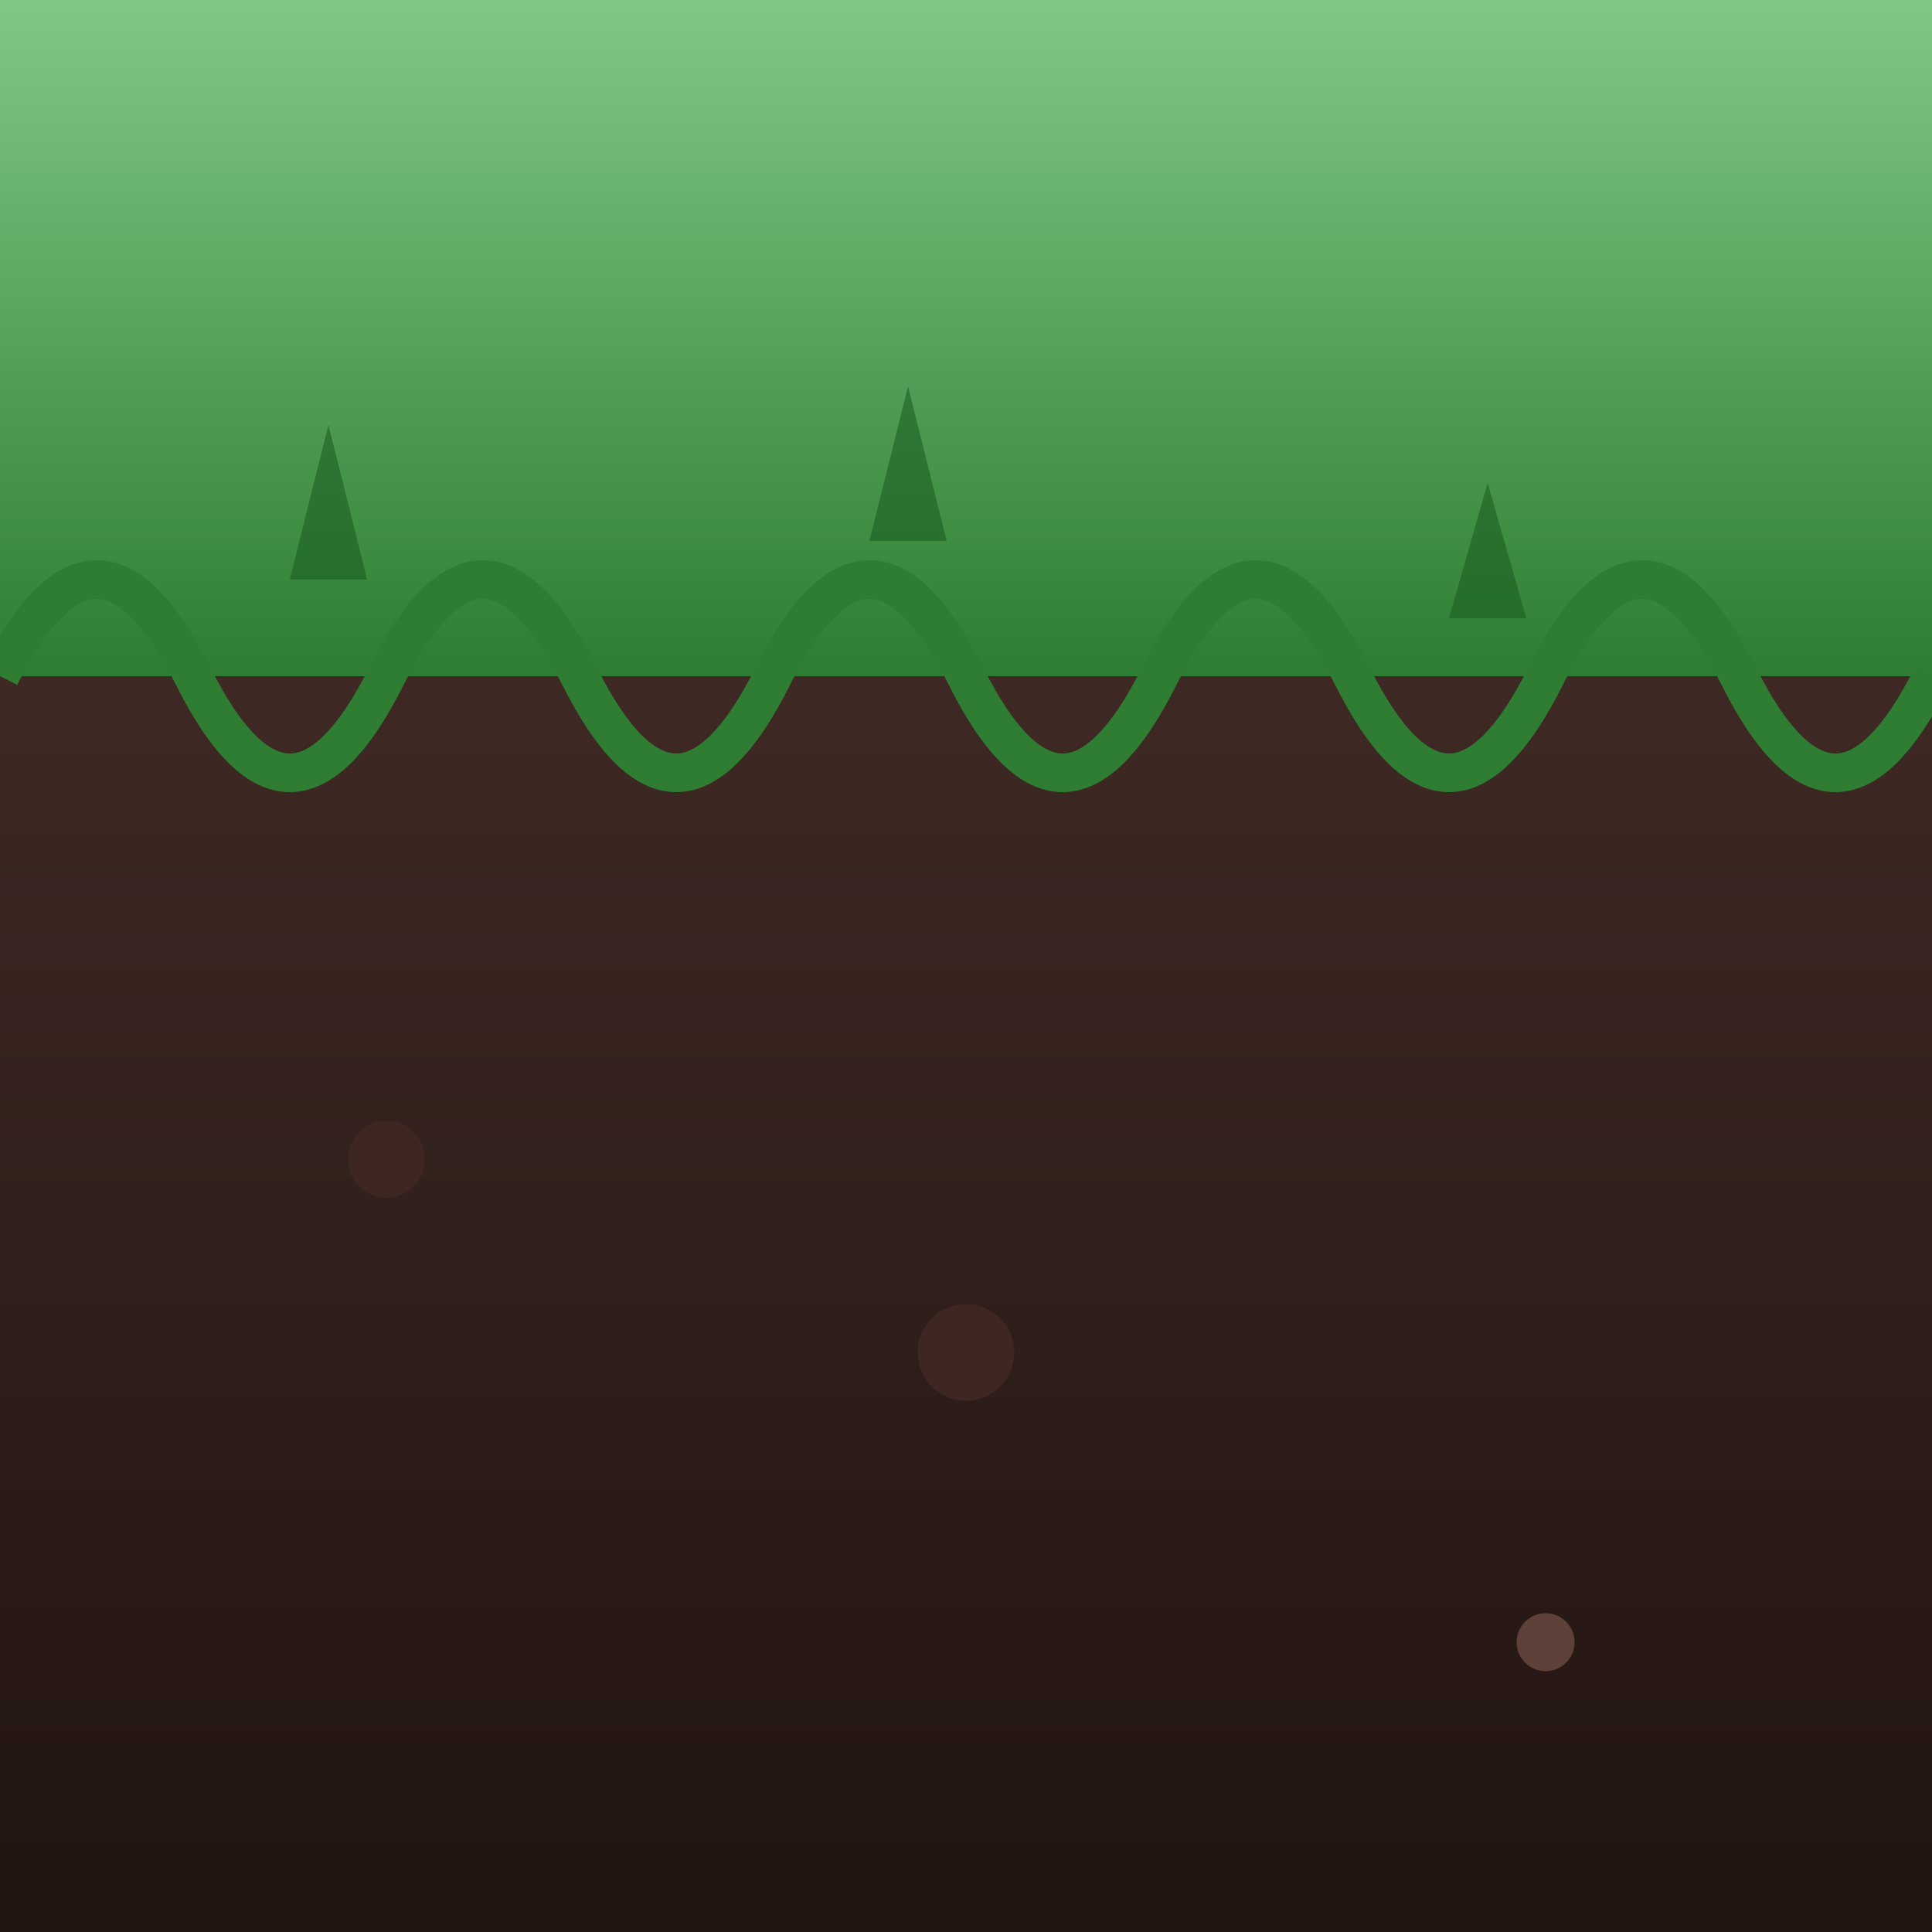
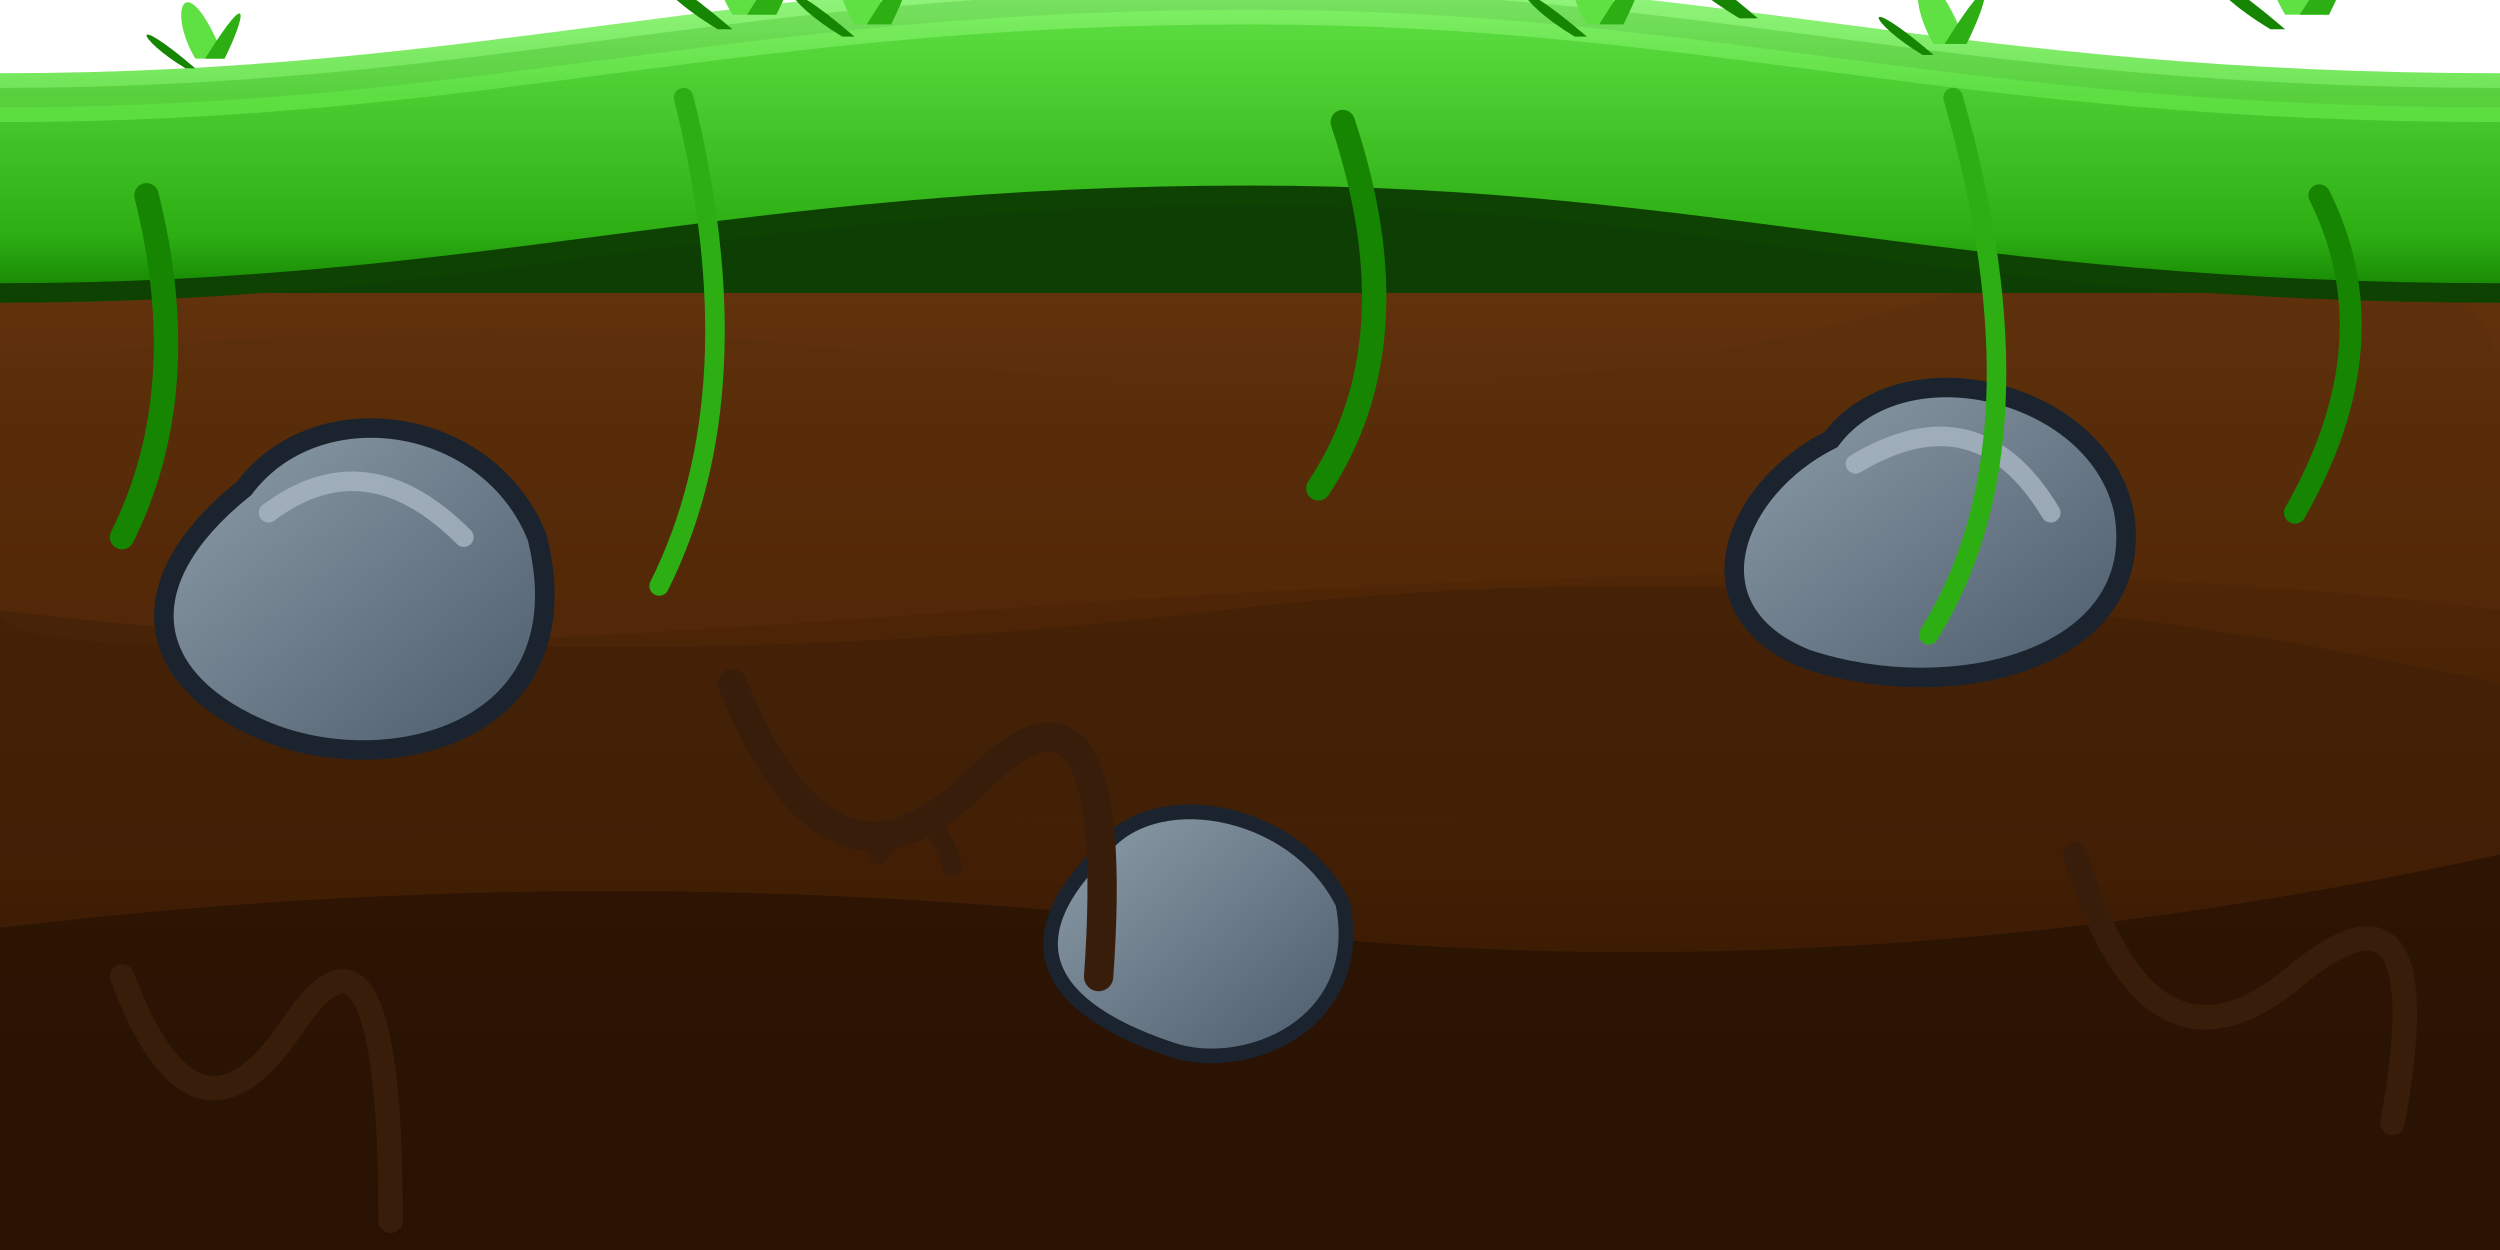
- <svg xmlns="http://www.w3.org/2000/svg" width="200" height="200" viewBox="0 0 100 100">
+ <svg xmlns="http://www.w3.org/2000/svg" width="1024" height="512" viewBox="0 0 1024 512" preserveAspectRatio="none">
  <defs>
-     <linearGradient id="soilGrad" x1="0%" y1="0%" x2="0%" y2="100%">
-       <stop offset="0%" style="stop-color:#4E342E; stop-opacity:1" />
-       <stop offset="100%" style="stop-color:#211411; stop-opacity:1" />
+     <linearGradient id="soilMaster" x1="0" y1="0" x2="0" y2="1">
+       <stop offset="0%" stop-color="#6E3A10" />
+       <stop offset="40%" stop-color="#4F2606" />
+       <stop offset="100%" stop-color="#2D1302" />
    </linearGradient>
-     <linearGradient id="grassGrad" x1="0%" y1="0%" x2="0%" y2="100%">
-       <stop offset="0%" style="stop-color:#81C784; stop-opacity:1" />
-       <stop offset="100%" style="stop-color:#2E7D32; stop-opacity:1" />
+     <linearGradient id="grassGrad" x1="0" y1="0" x2="0" y2="1">
+       <stop offset="0%" stop-color="#5FE043" />
+       <stop offset="80%" stop-color="#2DAF14" />
+       <stop offset="100%" stop-color="#168502" />
    </linearGradient>
+     <linearGradient id="grassHighlight" x1="0" y1="0" x2="0" y2="1">
+       <stop offset="0%" stop-color="#83F26B" />
+       <stop offset="100%" stop-color="#5FE043" />
+     </linearGradient>
+     <linearGradient id="rockGrad" x1="0%" y1="0%" x2="100%" y2="100%">
+       <stop offset="0%" stop-color="#8E9EAA" />
+       <stop offset="100%" stop-color="#4C5B6B" />
+     </linearGradient>
+     <g id="grassTuft">
+       <path d="M 0 0 C -15 -25, -5 -50, 15 0 Z" fill="#5FE043" />
+       <path d="M 15 0 C 25 -20, 30 -40, 5 0 Z" fill="#2DAF14" />
+       <path d="M -5 5 C -30 -10, -35 -25, 0 5 Z" fill="#168502" />
+     </g>
  </defs>
-   <rect width="100" height="100" fill="url(#soilGrad)" />
-   <circle cx="20" cy="60" r="2" fill="#3E2723" />
-   <circle cx="80" cy="85" r="1.5" fill="#5D4037" />
-   <circle cx="50" cy="70" r="2.5" fill="#3E2723" />
-   <rect width="100" height="35" fill="url(#grassGrad)" />
-   <path d="M0 35 Q 5 25 10 35 T 20 35 T 30 35 T 40 35 T 50 35 T 60 35 T 70 35 T 80 35 T 90 35 T 100 35" fill="none" stroke="#2E7D32" stroke-width="2" />
-   <path d="M15 30 L17 22 L19 30" fill="#1B5E20" opacity="0.6" />
-   <path d="M45 28 L47 20 L49 28" fill="#1B5E20" opacity="0.6" />
-   <path d="M75 32 L77 25 L79 32" fill="#1B5E20" opacity="0.6" />
+   <rect x="-20" y="40" width="1064" height="492" fill="url(#soilMaster)" />
+   <path d="M 0 150 Q 200 120 400 150 T 800 120 T 1024 150 L 1024 250 Q 800 220 400 250 T 0 250 Z" fill="#5B2D0B" opacity="0.4" />
+   <path d="M 0 250 Q 250 280 500 250 T 1024 280 L 1024 350 Q 500 320 0 350 Z" fill="#401F07" opacity="0.6" />
+   <path d="M 0 380 Q 250 350 500 380 T 1024 350 L 1024 512 L 0 512 Z" fill="#281103" opacity="0.8" />
+   <path d="M 100 200 C 130 160, 200 170, 220 220 C 240 300, 160 320, 110 300 C 60 280, 50 240, 100 200 Z" fill="url(#rockGrad)" stroke="#1A232E" stroke-width="8" />
+   <path d="M 110 210 Q 150 180 190 220" fill="none" stroke="#A9B7C4" stroke-width="8" stroke-linecap="round" opacity="0.8" />
+   <path d="M 450 350 C 470 320, 530 330, 550 370 C 560 420, 510 440, 480 430 C 420 410, 420 380, 450 350 Z" fill="url(#rockGrad)" stroke="#1A232E" stroke-width="6" />
+   <path d="M 750 180 C 780 140, 860 160, 870 210 C 880 270, 800 290, 740 270 C 690 250, 710 200, 750 180 Z" fill="url(#rockGrad)" stroke="#1A232E" stroke-width="8" />
+   <path d="M 760 190 Q 810 160 840 210" fill="none" stroke="#A9B7C4" stroke-width="8" stroke-linecap="round" opacity="0.8" />
+   <path d="M 300 280 Q 340 380 400 320 T 450 400" fill="none" stroke="#381D0A" stroke-width="12" stroke-linecap="round" />
+   <path d="M 360 350 Q 380 320 390 355" fill="none" stroke="#381D0A" stroke-width="8" stroke-linecap="round" />
+   <path d="M 850 350 Q 880 450 940 400 T 980 460" fill="none" stroke="#381D0A" stroke-width="10" stroke-linecap="round" />
+   <path d="M 50 400 Q 80 480 120 420 T 160 500" fill="none" stroke="#381D0A" stroke-width="10" stroke-linecap="round" />
+   <path d="M -20 120 L -20 40 L 0 40 C 200 40, 300 0, 512 0 C 700 0, 800 40, 1024 40 L 1044 40 L 1044 120 Z" fill="#0D3F04" />
+   <path d="M -20 120 L -20 40 L 0 40 C 200 40, 300 0, 512 0 C 700 0, 800 40, 1024 40 L 1044 40 L 1044 120 L 1024 120 C 800 120, 700 80, 512 80 C 300 80, 200 120, 0 120 L -20 120 Z" fill="url(#grassGrad)" stroke="#0E4202" stroke-width="8" />
+   <path d="M -40 40 L 0 40 C 200 40, 300 0, 512 0 C 700 0, 800 40, 1024 40 L 1064 40" fill="none" stroke="url(#grassHighlight)" stroke-width="20" stroke-linecap="round" opacity="0.9" />
+   <path d="M 60 80 Q 80 160 50 220" fill="none" stroke="#168502" stroke-width="10" stroke-linecap="round" />
+   <path d="M 280 40 Q 310 160 270 240" fill="none" stroke="#2DAF14" stroke-width="8" stroke-linecap="round" />
+   <path d="M 550 50 Q 580 140 540 200" fill="none" stroke="#168502" stroke-width="10" stroke-linecap="round" />
+   <path d="M 800 40 Q 840 180 790 260" fill="none" stroke="#2DAF14" stroke-width="8" stroke-linecap="round" />
+   <path d="M 950 80 Q 980 140 940 210" fill="none" stroke="#168502" stroke-width="9" stroke-linecap="round" />
+   <use href="#grassTuft" x="100" y="30" transform="scale(0.8)" />
+   <use href="#grassTuft" x="250" y="5" transform="scale(1.2)" />
+   <use href="#grassTuft" x="350" y="10" transform="scale(1.0)" />
+   <use href="#grassTuft" x="480" y="0" transform="scale(1.5)" />
+   <use href="#grassTuft" x="650" y="10" transform="scale(1.0)" />
+   <use href="#grassTuft" x="780" y="5" transform="scale(1.2)" />
+   <use href="#grassTuft" x="880" y="20" transform="scale(0.9)" />
</svg>
